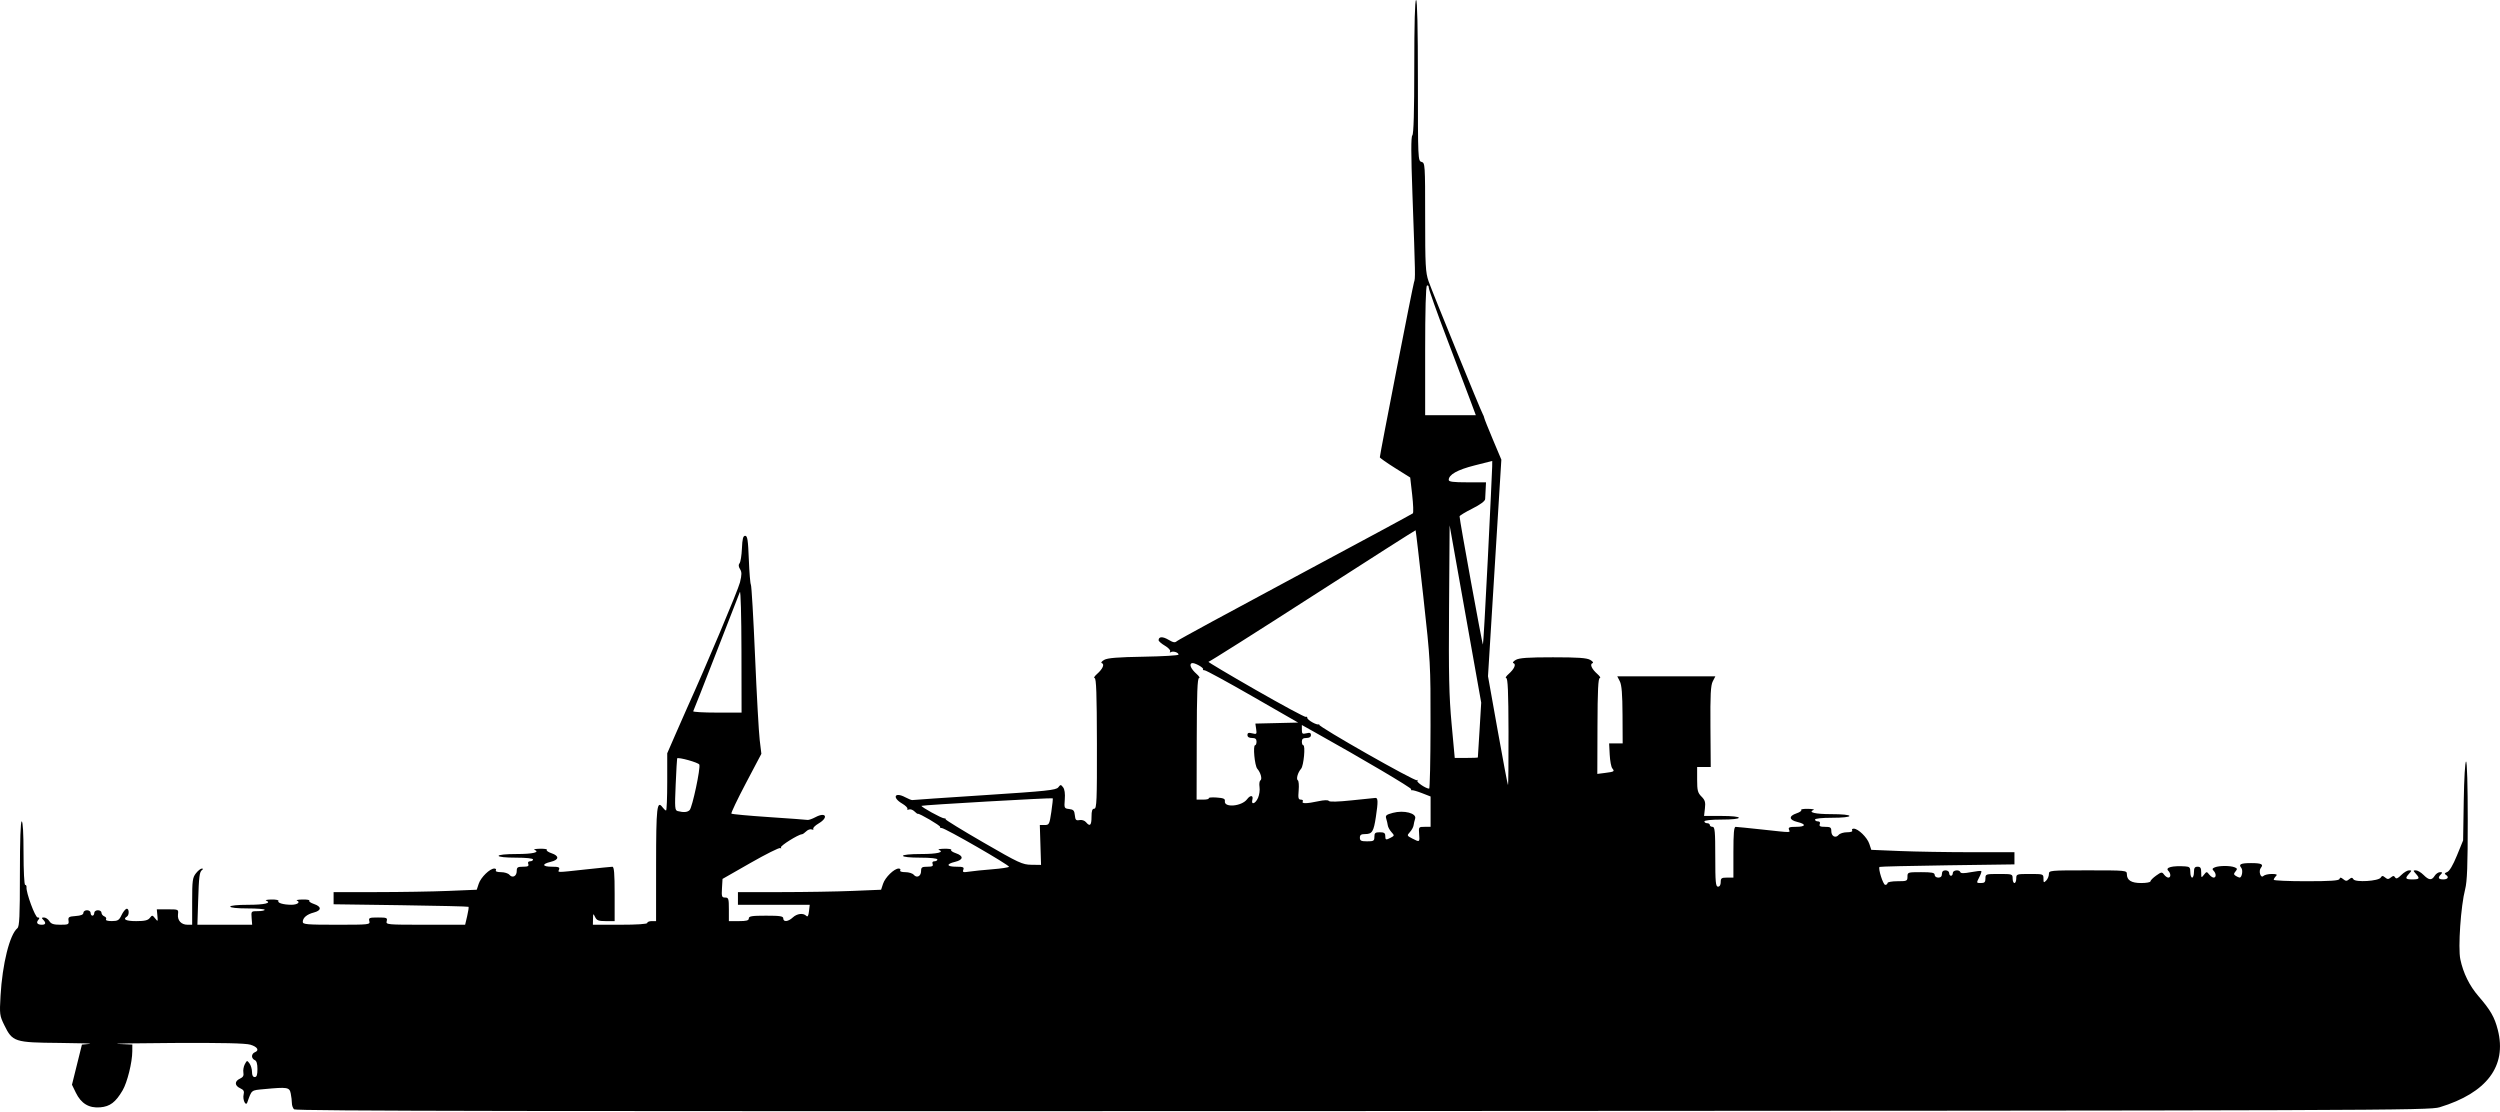
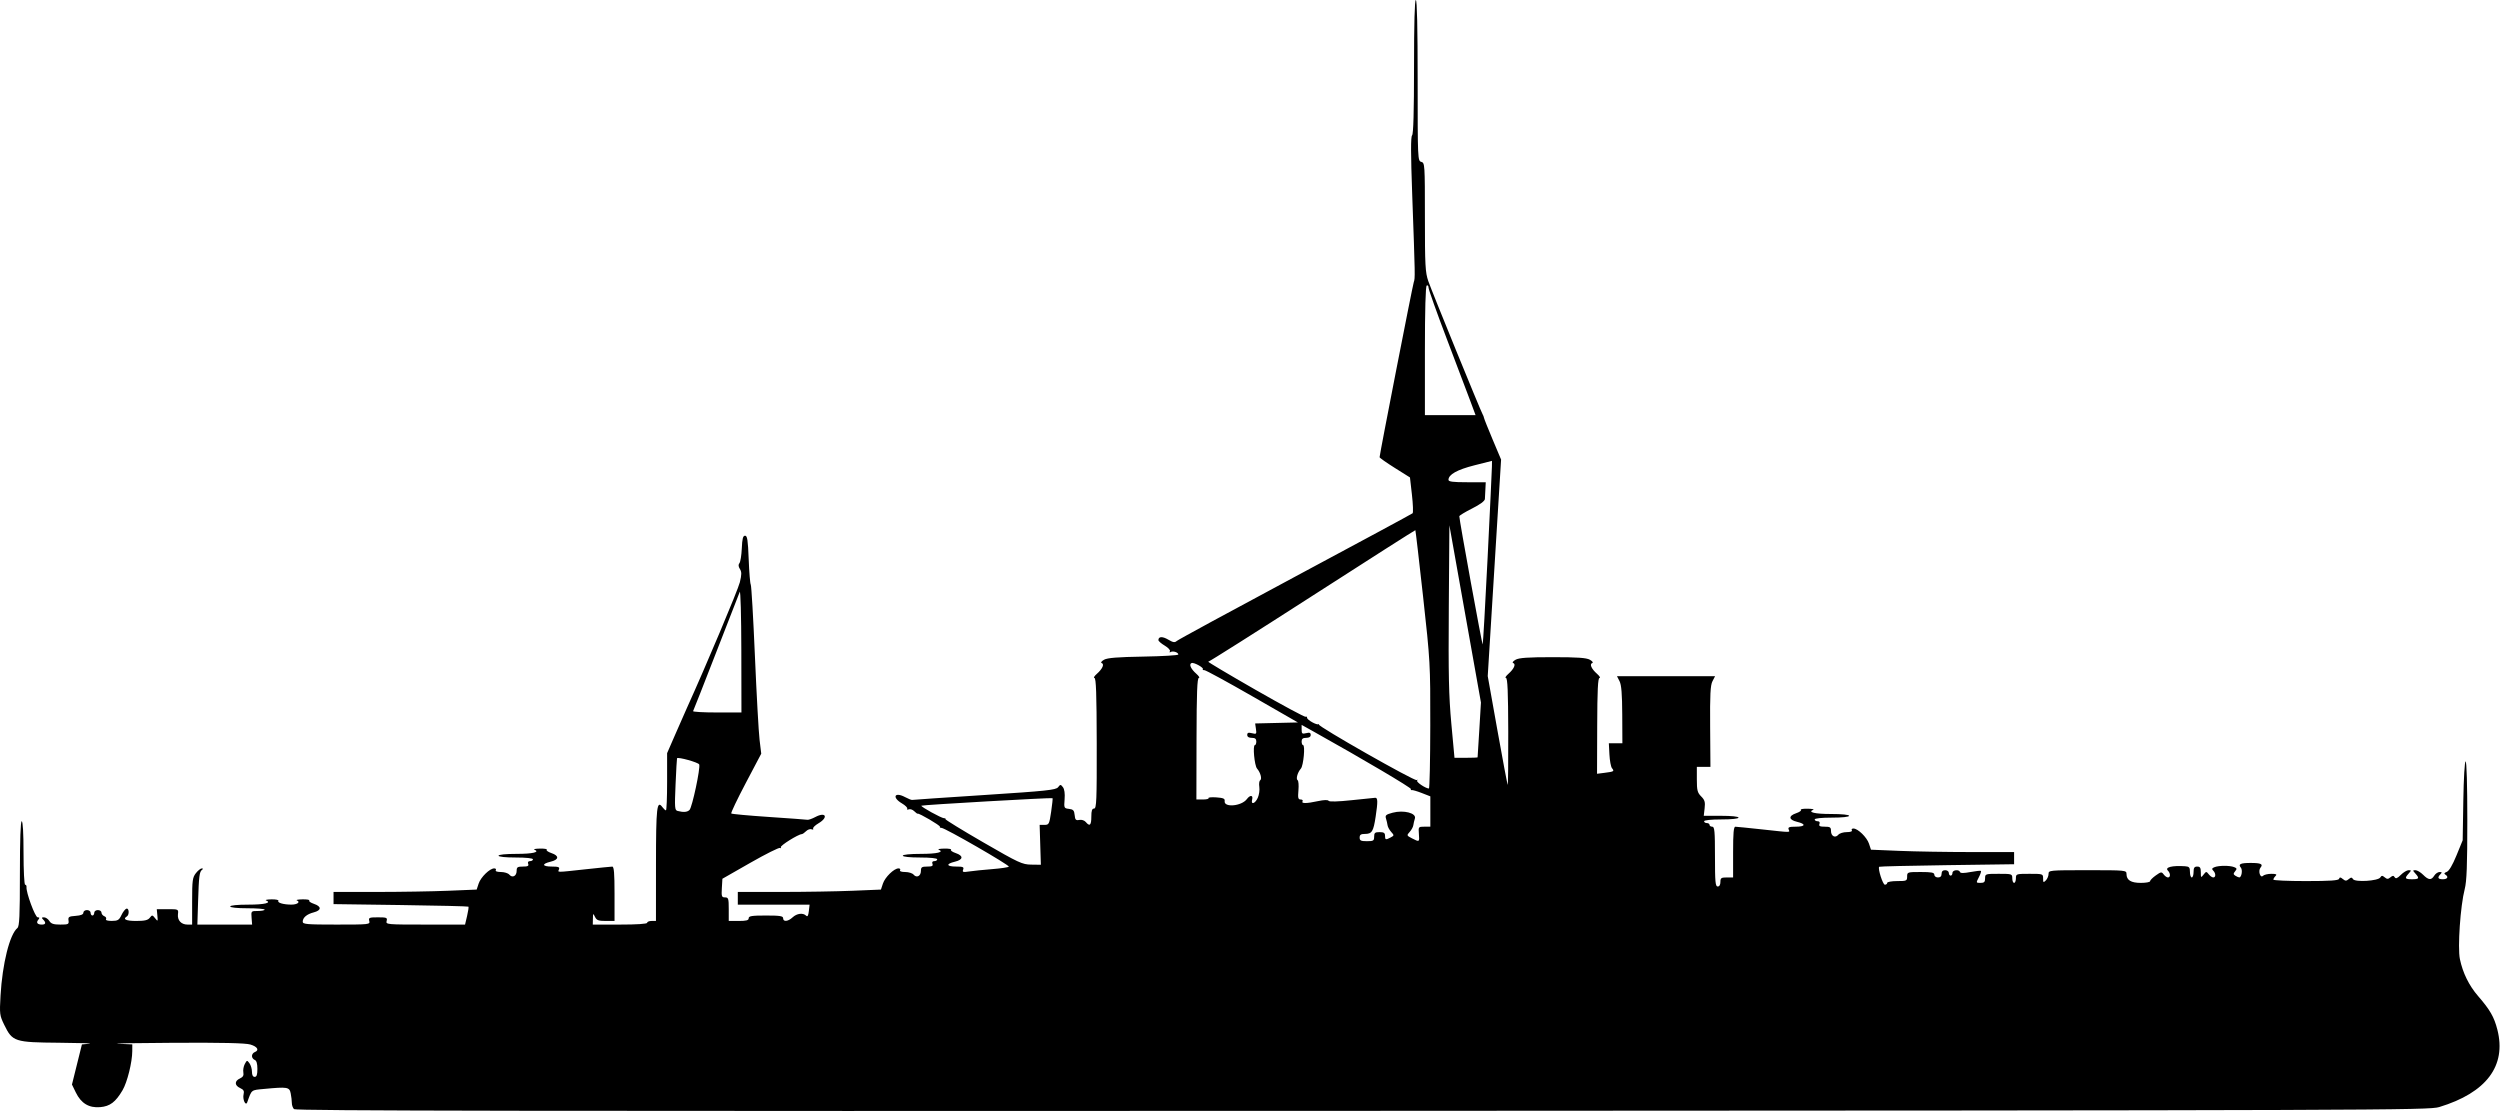
- <svg xmlns="http://www.w3.org/2000/svg" version="1.1" width="1378.76" height="612.816" id="svg2927">
+ <svg xmlns="http://www.w3.org/2000/svg" version="1.1" viewBox="0 0 1379 613" id="svg2927">
  <defs id="defs2931" />
-   <path d="m 162.185,611.805 c -0.663,-0.663 -1.205,-2.184 -1.205,-3.38 0,-1.196 -0.281,-3.581 -0.625,-5.3 -0.706,-3.53 -1.689,-3.695 -14.708,-2.466 -7.27,0.686 -6.725,0.255 -9.264,7.341 -0.861,2.404 -2.707,-1.652 -2.012,-4.421 0.44,-1.752 6.9e-4,-2.536 -1.91,-3.406 -3.127,-1.425 -3.19,-3.893 -0.137,-5.284 1.719,-0.783 2.227,-1.681 1.905,-3.366 -0.242,-1.264 0.113,-3.33 0.787,-4.591 1.182,-2.208 1.277,-2.223 2.595,-0.421 0.753,1.029 1.368,3.135 1.368,4.68 0,1.83 0.523,2.809 1.5,2.809 1.106,0 1.5,-1.155 1.5,-4.393 0,-2.982 -0.482,-4.578 -1.5,-4.969 -0.825,-0.317 -1.5,-1.279 -1.5,-2.138 0,-0.86 0.675,-1.822 1.5,-2.138 2.697,-1.035 1.578,-3.022 -2.366,-4.203 -2.693,-0.807 -15.512,-1.097 -42.25,-0.957 -21.111,0.111 -34.896,0.355 -30.634,0.542 l 7.75,0.341 -0.017,3.708 c -0.029,6.137 -2.769,17.169 -5.359,21.572 -3.854,6.551 -6.917,8.869 -12.341,9.336 -6.17,0.532 -10.524,-2.085 -13.434,-8.074 l -2.135,-4.394 2.745,-11.063 2.745,-11.063 4.149,-0.378 c 2.282,-0.208 -5.248,-0.456 -16.733,-0.553 C 8.025,574.969 6.888,574.601 2.379,565.383 -0.197,560.119 -0.291,559.389 0.296,549.185 1.309,531.579 5.332,515.442 9.589,511.909 c 1.128,-0.937 1.39,-6.594 1.39,-30.031 0,-18.585 0.356,-28.878 1,-28.878 0.629,0 1,6.5 1,17.5 0,9.625 0.4,17.5 0.889,17.5 0.489,0 0.826,0.562 0.75,1.25 -0.322,2.901 4.77,16.75 6.16,16.75 1.097,0 1.177,0.325 0.333,1.342 -1.321,1.592 -0.505,2.658 2.036,2.658 2.113,0 2.357,-1.077 0.633,-2.8 -0.933,-0.933 -0.824,-1.2 0.492,-1.2 0.93,0 2.254,0.9 2.941,2 0.969,1.551 2.332,2 6.071,2 4.427,0 4.797,-0.184 4.509,-2.25 -0.277,-1.991 0.176,-2.285 3.937,-2.558 2.894,-0.209 4.25,-0.768 4.25,-1.75 0,-0.793 0.9,-1.442 2,-1.442 1.111,0 2,0.667 2,1.5 0,0.825 0.45,1.5 1,1.5 0.55,0 1,-0.675 1,-1.5 0,-0.833 0.889,-1.5 2,-1.5 1.1,0 2,0.627 2,1.393 0,0.766 0.704,1.663 1.563,1.993 0.86,0.33 1.283,1.053 0.941,1.607 -0.377,0.61 0.88,0.999 3.187,0.985 3.288,-0.019 4.014,-0.456 5.309,-3.198 0.825,-1.747 2.062,-3.35 2.75,-3.562 1.489,-0.459 1.713,3.378 0.25,4.282 -2.487,1.537 -0.507,2.5 5.14,2.5 4.663,0 6.467,-0.421 7.5,-1.75 1.286,-1.655 1.446,-1.641 2.939,0.25 1.51,1.913 1.564,1.848 1.25,-1.5 l -0.328,-3.5 6,0 c 5.957,0 5.998,0.02 5.678,2.75 -0.392,3.353 1.797,5.75 5.25,5.75 l 2.571,0 0,-12.865 c 0,-11.501 0.22,-13.145 2.073,-15.5 1.14,-1.449 2.602,-2.628 3.25,-2.62 0.743,0.01 0.808,0.286 0.177,0.75 -1.48,1.088 -1.779,3.444 -2.215,17.485 l -0.396,12.75 15.099,0 15.099,0 -0.293,-3.75 c -0.291,-3.719 -0.262,-3.75 3.457,-3.75 2.063,0 3.75,-0.338 3.75,-0.75 -3.6e-4,-0.412 -4.276,-0.75 -9.501,-0.75 -5.667,0 -9.5,-0.404 -9.5,-1 0,-0.6 3.98,-1 9.941,-1 8.983,0 13.149,-0.991 9.815,-2.336 -0.691,-0.279 0.683,-0.542 3.053,-0.585 2.37,-0.043 4.063,0.32 3.761,0.807 -0.662,1.072 2.761,2.081 7.121,2.1 3.322,0.014 5.246,-1.443 3.065,-2.322 -0.691,-0.279 0.731,-0.542 3.16,-0.585 2.429,-0.043 4.09,0.247 3.691,0.646 -0.399,0.399 0.764,1.227 2.583,1.839 4.264,1.436 4.229,3.57 -0.076,4.686 -3.873,1.003 -6.115,2.903 -6.115,5.179 0,1.372 2.359,1.571 18.617,1.571 18.124,0 18.603,-0.053 18.094,-2 -0.475,-1.815 -0.031,-2 4.79,-2 4.82,0 5.264,0.185 4.79,2 -0.511,1.955 -0.031,2 21.366,2 l 21.889,0 1.117,-4.75 c 0.614,-2.612 0.955,-4.924 0.758,-5.136 -0.197,-0.212 -17.022,-0.614 -37.389,-0.894 l -37.031,-0.508 0,-3.356 0,-3.356 23.75,-0.003 c 13.062,-0.002 30.826,-0.297 39.474,-0.655 l 15.724,-0.652 1.093,-3.312 C 265.185,483.847 270.158,479 272.615,479 c 0.815,0 1.204,0.45 0.864,1 -0.366,0.593 0.782,1 2.819,1 1.89,0 3.975,0.648 4.632,1.441 1.673,2.016 4.049,0.815 4.049,-2.048 0,-2.064 0.477,-2.393 3.469,-2.393 2.672,0 3.336,-0.344 2.893,-1.5 -0.364,-0.95 0.014,-1.5 1.031,-1.5 0.884,0 1.607,-0.45 1.607,-1 0,-0.596 -3.833,-1 -9.5,-1 -5.667,0 -9.5,-0.404 -9.5,-1 0,-0.6 3.98,-1 9.941,-1 8.983,0 13.149,-0.991 9.815,-2.336 -0.691,-0.279 0.731,-0.542 3.16,-0.585 2.429,-0.043 4.09,0.247 3.691,0.646 -0.399,0.399 0.764,1.227 2.583,1.839 4.401,1.482 4.2,3.65 -0.441,4.747 -5.119,1.21 -4.723,2.688 0.719,2.688 3.561,0 4.352,0.305 3.893,1.5 -0.688,1.793 -1.94,1.793 14.638,0 7.425,-0.803 14.062,-1.469 14.75,-1.48 0.945,-0.015 1.25,3.636 1.25,14.98 l 0,15 -4.847,0 c -4.039,0 -5.028,-0.375 -5.932,-2.25 -1.024,-2.122 -1.089,-2.065 -1.153,1 l -0.068,3.25 15,0 c 9.333,0 15,-0.378 15,-1 0,-0.55 1.091,-1 2.424,-1 l 2.424,0 0.015,-31.139 c 0.015,-31.684 0.478,-35.788 3.564,-31.611 0.711,0.963 1.581,1.75 1.933,1.75 0.352,0 0.64,-7.1 0.64,-15.778 l 0,-15.778 4.559,-10.472 c 2.507,-5.759 5.374,-12.272 6.371,-14.472 10.586,-23.366 28.172,-65.125 29.189,-69.308 1.04,-4.279 1.045,-5.7 0.029,-7.328 -0.859,-1.376 -0.94,-2.407 -0.254,-3.233 0.554,-0.667 1.142,-4.345 1.307,-8.172 0.233,-5.385 0.64,-6.958 1.8,-6.958 1.231,0 1.59,2.333 2,13 0.275,7.15 0.791,13.45 1.146,14 0.355,0.55 1.387,18.325 2.293,39.5 0.906,21.175 2.06,41.927 2.564,46.116 l 0.917,7.616 -8.546,16.215 c -4.7,8.918 -8.295,16.466 -7.989,16.773 0.307,0.307 9.638,1.166 20.736,1.91 11.098,0.744 20.674,1.448 21.278,1.565 0.604,0.117 2.575,-0.573 4.378,-1.532 5.759,-3.062 7.352,0.148 1.722,3.469 -1.924,1.135 -3.251,2.465 -2.948,2.955 0.303,0.49 -0.09,0.645 -0.873,0.345 -0.783,-0.3 -2.14,0.171 -3.016,1.047 -0.876,0.876 -1.947,1.609 -2.379,1.627 -2.015,0.087 -12.092,6.399 -11.569,7.246 0.326,0.527 0.151,0.686 -0.387,0.353 -0.539,-0.333 -7.921,3.359 -16.405,8.205 l -15.425,8.81 -0.302,5.141 c -0.271,4.616 -0.093,5.141 1.75,5.141 1.859,0 2.052,0.611 2.052,6.5 l 0,6.5 5.5,0 c 4.222,0 5.5,-0.348 5.5,-1.5 0,-1.228 1.722,-1.5 9.5,-1.5 7.778,0 9.5,0.272 9.5,1.5 0,2.119 2.696,1.861 5.23,-0.5 2.352,-2.191 5.758,-2.611 7.451,-0.919 0.775,0.775 1.2,0.067 1.499,-2.5 l 0.418,-3.581 -19.799,0 -19.799,0 0,-3.5 0,-3.5 23.75,-0.003 c 13.062,-0.002 30.826,-0.297 39.474,-0.655 l 15.724,-0.652 1.093,-3.312 C 488.185,483.847 493.158,479 495.615,479 c 0.815,0 1.204,0.45 0.864,1 -0.366,0.593 0.782,1 2.819,1 1.89,0 3.975,0.648 4.632,1.441 1.673,2.016 4.049,0.815 4.049,-2.048 0,-2.064 0.477,-2.393 3.469,-2.393 2.672,0 3.336,-0.344 2.893,-1.5 -0.364,-0.95 0.014,-1.5 1.031,-1.5 0.884,0 1.607,-0.45 1.607,-1 0,-0.596 -3.833,-1 -9.5,-1 -5.667,0 -9.5,-0.404 -9.5,-1 0,-0.6 3.98,-1 9.941,-1 8.983,0 13.149,-0.991 9.815,-2.336 -0.691,-0.279 0.731,-0.542 3.16,-0.585 2.429,-0.043 4.09,0.247 3.691,0.646 -0.399,0.399 0.764,1.227 2.583,1.839 4.401,1.482 4.2,3.65 -0.441,4.747 -5.119,1.21 -4.723,2.688 0.719,2.688 3.747,0 4.366,0.267 3.834,1.654 -0.546,1.422 -0.085,1.57 3.281,1.051 2.154,-0.332 7.866,-0.914 12.694,-1.294 4.828,-0.38 8.967,-0.997 9.199,-1.372 0.496,-0.802 -35.212,-21.372 -37.101,-21.372 -0.708,0 -1.11,-0.287 -0.894,-0.637 0.379,-0.613 -11.684,-7.691 -12.267,-7.199 -0.157,0.132 -1.003,-0.476 -1.879,-1.352 -0.876,-0.876 -2.234,-1.347 -3.016,-1.047 -0.783,0.3 -1.175,0.145 -0.873,-0.345 0.303,-0.49 -1.024,-1.82 -2.948,-2.955 -5.631,-3.322 -4.036,-6.533 1.722,-3.467 1.804,0.961 3.571,1.669 3.927,1.575 0.356,-0.094 18.31,-1.317 39.898,-2.717 34.204,-2.219 39.425,-2.769 40.603,-4.284 1.272,-1.635 1.43,-1.637 2.678,-0.035 0.843,1.083 1.182,3.514 0.929,6.677 -0.385,4.823 -0.311,4.983 2.424,5.297 2.337,0.268 2.872,0.854 3.123,3.425 0.255,2.619 0.653,3.034 2.561,2.67 1.293,-0.247 2.819,0.244 3.57,1.149 2.189,2.638 3.067,1.802 3.067,-2.92 0,-3.363 0.385,-4.5 1.522,-4.5 1.336,0 1.514,-4.401 1.453,-36 -0.053,-27.322 -0.36,-36.008 -1.272,-36.032 -0.662,-0.017 -0.05,-1.048 1.36,-2.291 3.079,-2.714 4.269,-5.4 2.634,-5.945 -0.664,-0.221 -0.085,-1.025 1.306,-1.815 1.852,-1.051 7.469,-1.502 21.747,-1.744 10.588,-0.18 19.25,-0.694 19.25,-1.143 0,-1.18 -2.993,-2.153 -4.245,-1.379 -0.592,0.366 -0.774,0.189 -0.411,-0.399 0.359,-0.581 -0.921,-1.985 -2.845,-3.121 -1.924,-1.135 -3.499,-2.503 -3.499,-3.039 0,-2.061 2.2,-2.172 5.419,-0.273 2.702,1.594 3.618,1.736 4.717,0.73 0.75,-0.687 30.164,-16.667 65.364,-35.513 35.2,-18.846 64.322,-34.558 64.715,-34.916 0.393,-0.358 0.227,-4.951 -0.37,-10.207 l -1.085,-9.556 -8.38,-5.259 c -4.609,-2.893 -8.38,-5.549 -8.38,-5.904 0,-1.466 18.185,-94.57 18.857,-96.545 0.795,-2.335 0.792,-2.464 -0.868,-48.529 -0.804,-22.299 -0.821,-31.689 -0.06,-32.45 0.722,-0.722 1.071,-13.053 1.071,-37.871 0,-23.867 0.351,-36.8 1,-36.8 0.652,0 1,15.461 1,44.383 0,43.542 0.038,44.393 2,44.906 1.944,0.508 2,1.364 2,30.46 0,26.687 0.204,30.524 1.876,35.344 2.009,5.79 28.913,71.734 29.949,73.407 0.341,0.55 0.688,1.45 0.772,2 0.084,0.55 2.239,5.95 4.789,12 l 4.636,11 -3.683,59.713 -3.683,59.713 5.319,29.787 c 2.925,16.383 5.49,29.986 5.7,30.23 0.21,0.244 0.344,-12.919 0.299,-29.25 -0.062,-22.282 -0.381,-29.701 -1.277,-29.725 -0.657,-0.017 -0.041,-1.048 1.369,-2.291 3.079,-2.714 4.269,-5.4 2.634,-5.945 -0.664,-0.221 -0.085,-1.025 1.306,-1.815 1.9,-1.078 6.804,-1.418 20.497,-1.418 13.694,0 18.597,0.339 20.497,1.418 1.391,0.79 1.97,1.593 1.306,1.815 -1.635,0.545 -0.445,3.231 2.634,5.945 1.41,1.243 2.028,2.274 1.374,2.291 -0.886,0.024 -1.212,6.771 -1.278,26.44 l -0.089,26.409 4.278,-0.546 c 5.101,-0.651 5.386,-0.833 3.971,-2.539 -0.601,-0.724 -1.236,-4.11 -1.413,-7.524 L 887.439,410 l 3.734,0 3.734,0 -0.077,-15.75 c -0.056,-11.473 -0.461,-16.497 -1.49,-18.5 l -1.412,-2.75 27.051,0 27.051,0 -1.438,2.781 c -1.14,2.204 -1.404,7.386 -1.276,25 l 0.162,22.219 -3.75,1.8e-4 -3.75,1.8e-4 0,6.955 c 0,5.997 0.329,7.283 2.387,9.342 1.968,1.968 2.303,3.117 1.907,6.545 L 939.793,450 l 9.593,0 c 5.729,0 9.593,0.403 9.593,1 0,0.596 -3.833,1 -9.5,1 -5.667,0 -9.5,0.404 -9.5,1 0,0.55 0.675,1 1.5,1 0.825,0 1.5,0.45 1.5,1 0,0.55 0.675,1 1.5,1 1.273,0 1.5,2.5 1.5,16.5 0,14 0.227,16.5 1.5,16.5 0.933,0 1.5,-0.944 1.5,-2.5 0,-2.19 0.433,-2.5 3.5,-2.5 l 3.5,0 0,-14 c 0,-10.544 0.309,-13.995 1.25,-13.98 0.688,0.011 7.325,0.677 14.75,1.48 16.578,1.793 15.326,1.793 14.638,0 -0.459,-1.195 0.332,-1.5 3.893,-1.5 5.442,0 5.837,-1.478 0.719,-2.688 -4.641,-1.098 -4.843,-3.265 -0.441,-4.747 1.82,-0.613 2.982,-1.44 2.583,-1.839 -0.399,-0.399 1.262,-0.69 3.691,-0.646 2.429,0.043 3.851,0.307 3.16,0.585 -3.334,1.344 0.832,2.336 9.815,2.336 5.961,0 9.941,0.4 9.941,1 0,0.596 -3.833,1 -9.5,1 -5.667,0 -9.5,0.404 -9.5,1 0,0.55 0.723,1 1.607,1 1.018,0 1.396,0.55 1.031,1.5 -0.444,1.156 0.221,1.5 2.893,1.5 2.992,0 3.469,0.329 3.469,2.393 0,2.862 2.376,4.064 4.049,2.048 0.658,-0.792 2.742,-1.441 4.632,-1.441 2.036,0 3.185,-0.407 2.818,-1 -0.34,-0.55 0.049,-1 0.864,-1 2.457,0 7.43,4.847 8.595,8.377 l 1.093,3.312 15.724,0.652 c 8.648,0.359 26.411,0.654 39.474,0.655 l 23.75,0.003 0,3.356 0,3.356 -37.031,0.508 c -20.367,0.28 -37.192,0.682 -37.389,0.894 -0.856,0.922 1.998,9.886 3.147,9.886 0.7,0 1.273,-0.45 1.273,-1 0,-0.55 2.475,-1 5.5,-1 5.2,0 5.5,-0.136 5.5,-2.5 0,-2.444 0.167,-2.5 7.5,-2.5 6,0 7.5,0.3 7.5,1.5 0,0.833 0.889,1.5 2,1.5 1.333,0 2,-0.667 2,-2 0,-1.333 0.667,-2 2,-2 1.111,0 2,0.667 2,1.5 0,0.825 0.45,1.5 1,1.5 0.55,0 1,-0.675 1,-1.5 0,-1.669 3.638,-2.087 4.173,-0.48 0.231,0.693 2.072,0.692 5.745,-0.005 2.973,-0.564 5.59,-0.84 5.817,-0.613 0.227,0.227 -0.308,1.804 -1.188,3.505 -1.584,3.063 -1.575,3.093 0.926,3.093 2.027,0 2.526,-0.493 2.526,-2.5 0,-2.444 0.167,-2.5 7.5,-2.5 7.333,0 7.5,0.056 7.5,2.5 0,1.375 0.45,2.5 1,2.5 0.55,0 1,-1.125 1,-2.5 0,-2.444 0.167,-2.5 7.5,-2.5 7.389,0 7.5,0.038 7.5,2.571 0,2.286 0.167,2.405 1.5,1.071 0.825,-0.825 1.5,-2.432 1.5,-3.571 0,-2.031 0.419,-2.071 21.5,-2.071 21.081,0 21.5,0.04 21.5,2.071 0,3.413 2.438,4.929 7.929,4.929 2.789,0 5.071,-0.419 5.071,-0.932 0,-0.513 1.413,-1.938 3.14,-3.168 2.892,-2.059 3.237,-2.104 4.36,-0.568 0.671,0.917 1.733,1.668 2.36,1.668 1.482,0 1.466,-2.274 -0.027,-3.767 -1.833,-1.833 2.291,-2.891 9.417,-2.416 2.348,0.156 2.75,0.622 2.75,3.183 0,1.65 0.45,3 1,3 0.55,0 1,-1.35 1,-3 0,-2.333 0.444,-3 2,-3 1.582,0 2,0.667 2,3.191 0,3.033 0.074,3.095 1.5,1.25 1.421,-1.838 1.572,-1.848 2.86,-0.191 0.748,0.963 1.873,1.75 2.5,1.75 1.482,0 1.466,-2.274 -0.027,-3.767 -0.89,-0.89 -0.711,-1.345 0.75,-1.916 2.444,-0.954 8.361,-0.966 10.78,-0.021 1.564,0.611 1.655,0.978 0.564,2.292 -1.071,1.291 -1.048,1.723 0.137,2.473 0.79,0.5 1.743,0.915 2.118,0.924 1.288,0.029 1.983,-4.081 0.909,-5.375 -1.626,-1.959 -0.277,-2.61 5.409,-2.61 5.686,0 7.035,0.651 5.409,2.61 -1.449,1.746 -0.129,6.01 1.391,4.491 0.605,-0.605 2.675,-1.101 4.6,-1.101 2.722,0 3.233,0.267 2.3,1.2 -0.66,0.66 -1.2,1.56 -1.2,2 0,0.44 8.062,0.8 17.917,0.8 13.442,0 18.022,-0.312 18.337,-1.25 0.328,-0.975 0.787,-0.948 2.083,0.122 1.373,1.133 1.937,1.144 3.239,0.064 1.298,-1.078 1.719,-1.077 2.385,10e-4 1.11,1.796 13.833,1.012 15.03,-0.926 0.707,-1.144 1.128,-1.157 2.432,-0.076 1.298,1.078 1.854,1.078 3.152,0 1.274,-1.057 1.728,-1.063 2.365,-0.033 0.59,0.954 1.441,0.623 3.378,-1.314 1.425,-1.424 3.355,-2.59 4.29,-2.59 1.584,0 1.587,0.125 0.045,1.829 -2.39,2.641 -2.081,3.171 1.845,3.171 3.926,0 4.235,-0.531 1.845,-3.171 -1.542,-1.704 -1.539,-1.829 0.045,-1.829 0.935,0 2.825,1.125 4.2,2.5 3.022,3.022 4.526,3.144 6.177,0.5 0.687,-1.1 2.01,-2 2.941,-2 1.316,0 1.425,0.267 0.491,1.2 -1.864,1.864 -1.43,2.8 1.3,2.8 2.622,0 3.323,-1.373 1.329,-2.606 -0.79,-0.488 -0.529,-0.961 0.802,-1.454 1.27,-0.47 3.192,-3.708 5.392,-9.085 l 3.419,-8.355 0.349,-21.75 c 0.2,-12.493 0.745,-21.75 1.279,-21.75 0.554,0 0.93,13.11 0.93,32.451 0,24.965 -0.331,33.722 -1.435,37.96 -2.391,9.179 -3.98,32.272 -2.659,38.631 1.579,7.599 5.029,14.606 10.045,20.401 6.609,7.636 8.833,11.516 10.628,18.54 5.093,19.936 -6.058,34.77 -32.079,42.672 -5.771,1.753 -28.433,1.832 -594.045,2.088 -457.693,0.207 -588.312,-7.9e-4 -589.25,-0.939 z M 573.803,466 l -0.34,-11 2.637,0 c 2.507,0 2.69,-0.356 3.709,-7.216 0.589,-3.969 0.939,-7.349 0.777,-7.51 -0.389,-0.389 -71.924,3.71 -72.36,4.147 -0.508,0.508 11.061,6.898 12.503,6.906 0.688,0.004 1.035,0.223 0.772,0.486 -0.263,0.263 9.074,6.004 20.75,12.758 19.683,11.386 21.616,12.285 26.56,12.355 l 5.331,0.075 -0.34,-11 z m 184.177,-4.5 c 0,-2.111 0.467,-2.5 3,-2.5 2.333,0 3,0.444 3,2 0,2.298 0.372,2.407 3.149,0.92 1.936,-1.036 1.946,-1.158 0.246,-3.037 -0.974,-1.076 -1.875,-2.728 -2.001,-3.67 -0.126,-0.942 -0.518,-2.626 -0.87,-3.741 -0.545,-1.727 -7.4e-4,-2.199 3.668,-3.179 6.094,-1.628 13.221,0.217 12.285,3.179 -0.352,1.115 -0.744,2.798 -0.87,3.74 -0.126,0.942 -1.03,2.597 -2.008,3.678 -1.722,1.903 -1.682,2.014 1.262,3.537 4.137,2.139 4.178,2.113 3.819,-2.428 -0.311,-3.927 -0.256,-4 3.002,-4 l 3.318,0 0,-8.364 0,-8.364 -4.75,-1.851 c -2.612,-1.018 -5.121,-1.743 -5.574,-1.611 -0.453,0.132 -0.614,-0.109 -0.358,-0.535 0.391,-0.649 -26.609,-16.608 -53.464,-31.601 l -6.853,-3.826 0,2.595 c 0,2.269 0.314,2.517 2.5,1.968 1.891,-0.474 2.5,-0.235 2.5,0.981 0,1.049 -0.87,1.608 -2.5,1.608 -1.833,0 -2.5,0.533 -2.5,2 0,1.1 0.349,2 0.776,2 1.291,0 0.247,11.313 -1.196,12.963 -1.837,2.101 -2.853,5.75 -1.785,6.41 0.482,0.298 0.679,2.811 0.438,5.584 -0.366,4.209 -0.164,5.042 1.223,5.042 0.914,0 1.384,0.45 1.044,1 -0.806,1.305 2.157,1.267 8.574,-0.109 3.231,-0.693 5.408,-0.753 5.799,-0.16 0.392,0.593 5.128,0.469 12.627,-0.333 6.6,-0.705 12.488,-1.308 13.083,-1.34 1.447,-0.078 1.498,2.097 0.241,10.442 -1.231,8.179 -2.058,9.5 -5.947,9.5 -2.211,0 -2.878,0.463 -2.878,2 0,1.667 0.667,2 4,2 3.6,0 4,-0.25 4,-2.5 z M 380.349,446.75 c 1.474,-1.502 6.078,-23.141 5.335,-25.077 -0.43,-1.12 -11.594,-4.244 -12.233,-3.423 -0.107,0.137 -0.472,6.631 -0.811,14.431 -0.562,12.902 -0.461,14.222 1.111,14.634 3.281,0.86 5.375,0.681 6.598,-0.565 z m 307.437,-5.985 c 1.764,-2.383 3.55,-2.239 2.904,0.235 -0.818,3.128 1.638,2.37 3.112,-0.96 0.721,-1.628 1.095,-4.326 0.832,-5.995 -0.263,-1.669 -0.05,-3.3 0.474,-3.624 1.133,-0.7 0.181,-4.296 -1.709,-6.457 C 691.956,422.313 690.912,411 692.203,411 c 0.427,0 0.776,-0.9 0.776,-2 0,-1.467 -0.667,-2 -2.5,-2 -1.63,0 -2.5,-0.559 -2.5,-1.608 0,-1.236 0.607,-1.456 2.621,-0.951 2.454,0.616 2.593,0.465 2.178,-2.362 l -0.443,-3.02 11.789,-0.279 L 715.912,398.5 690.818,384.083 c -13.801,-7.929 -25.711,-14.417 -26.466,-14.417 -0.755,0 -1.148,-0.224 -0.875,-0.498 0.784,-0.784 -4.862,-3.922 -6.185,-3.438 -1.623,0.594 -0.461,3.226 2.624,5.946 1.41,1.243 2.023,2.274 1.363,2.291 -0.907,0.024 -1.218,8.206 -1.274,33.532 l -0.074,33.5 3.583,0 c 1.97,0 3.373,-0.338 3.118,-0.75 -0.256,-0.412 1.697,-0.597 4.339,-0.41 3.803,0.269 4.752,0.686 4.551,2 -0.572,3.755 9.33,2.888 12.263,-1.074 z M 788.944,400.25 c 0.047,-34.031 -0.035,-35.503 -3.975,-71.183 -2.212,-20.038 -4.128,-36.517 -4.256,-36.62 -0.128,-0.103 -25.658,16.176 -56.733,36.174 -31.075,19.998 -56.945,36.365 -57.489,36.37 -0.544,0.005 11.135,6.954 25.953,15.442 14.818,8.488 27.301,15.212 27.739,14.941 0.438,-0.271 0.797,-0.027 0.797,0.541 0,1.2 5.443,4.228 6.373,3.545 0.345,-0.253 0.412,-0.17 0.149,0.184 -0.726,0.979 52.687,31.336 53.911,30.641 0.587,-0.333 0.712,-0.217 0.279,0.259 -0.684,0.751 4.537,4.298 6.496,4.414 0.389,0.023 0.73,-15.596 0.756,-34.708 z m 26.096,17.5 c 0.033,-0.138 0.462,-7 0.954,-15.25 l 0.895,-15 -8.704,-48.878 -8.704,-48.878 -0.321,45.378 c -0.262,37.017 -0.003,48.833 1.406,64.128 l 1.727,18.75 6.344,0 c 3.489,0 6.371,-0.113 6.403,-0.25 z m -406.123,-59 c -0.035,-18.837 -0.43,-33.35 -0.878,-32.25 -0.448,1.1 -6.318,16.175 -13.045,33.5 -6.727,17.325 -12.433,31.837 -12.681,32.25 -0.248,0.412 5.651,0.75 13.108,0.75 l 13.559,0 -0.063,-34.25 z m 411.641,-50.947 c 1.293,-26.017 2.366,-48.718 2.386,-50.446 l 0.036,-3.143 -9.75,2.468 c -9.472,2.398 -14.25,5.078 -14.25,7.993 0,1.015 2.409,1.326 10.279,1.326 l 10.279,0 -0.188,3.75 c -0.103,2.062 -0.229,4.532 -0.279,5.487 -0.058,1.108 -2.628,3.015 -7.091,5.263 -3.85,1.939 -7.01,3.857 -7.023,4.263 -0.057,1.797 12.562,71.026 12.887,70.704 0.2,-0.198 1.421,-21.647 2.714,-47.664 z M 811.045,221.25 c -1.586,-4.263 -7.423,-19.675 -12.969,-34.25 -5.547,-14.575 -10.088,-27.314 -10.091,-28.309 -0.003,-0.995 -0.456,-1.531 -1.006,-1.191 -0.636,0.393 -1,13.51 -1,36.059 l 0,35.441 13.975,0 13.975,0 -2.884,-7.75 z" id="path3039" style="fill:#000000" />
+   <path d="m 162.185,611.805 c -0.663,-0.663 -1.205,-2.184 -1.205,-3.38 0,-1.196 -0.281,-3.581 -0.625,-5.3 -0.706,-3.53 -1.689,-3.695 -14.708,-2.466 -7.27,0.686 -6.725,0.255 -9.264,7.341 -0.861,2.404 -2.707,-1.652 -2.012,-4.421 0.44,-1.752 6.9e-4,-2.536 -1.91,-3.406 -3.127,-1.425 -3.19,-3.893 -0.137,-5.284 1.719,-0.783 2.227,-1.681 1.905,-3.366 -0.242,-1.264 0.113,-3.33 0.787,-4.591 1.182,-2.208 1.277,-2.223 2.595,-0.421 0.753,1.029 1.368,3.135 1.368,4.68 0,1.83 0.523,2.809 1.5,2.809 1.106,0 1.5,-1.155 1.5,-4.393 0,-2.982 -0.482,-4.578 -1.5,-4.969 -0.825,-0.317 -1.5,-1.279 -1.5,-2.138 0,-0.86 0.675,-1.822 1.5,-2.138 2.697,-1.035 1.578,-3.022 -2.366,-4.203 -2.693,-0.807 -15.512,-1.097 -42.25,-0.957 -21.111,0.111 -34.896,0.355 -30.634,0.542 l 7.75,0.341 -0.017,3.708 c -0.029,6.137 -2.769,17.169 -5.359,21.572 -3.854,6.551 -6.917,8.869 -12.341,9.336 -6.17,0.532 -10.524,-2.085 -13.434,-8.074 l -2.135,-4.394 2.745,-11.063 2.745,-11.063 4.149,-0.378 c 2.282,-0.208 -5.248,-0.456 -16.733,-0.553 C 8.025,574.969 6.888,574.601 2.379,565.383 -0.197,560.119 -0.291,559.389 0.296,549.185 1.309,531.579 5.332,515.442 9.589,511.909 c 1.128,-0.937 1.39,-6.594 1.39,-30.031 0,-18.585 0.356,-28.878 1,-28.878 0.629,0 1,6.5 1,17.5 0,9.625 0.4,17.5 0.889,17.5 0.489,0 0.826,0.562 0.75,1.25 -0.322,2.901 4.77,16.75 6.16,16.75 1.097,0 1.177,0.325 0.333,1.342 -1.321,1.592 -0.505,2.658 2.036,2.658 2.113,0 2.357,-1.077 0.633,-2.8 -0.933,-0.933 -0.824,-1.2 0.492,-1.2 0.93,0 2.254,0.9 2.941,2 0.969,1.551 2.332,2 6.071,2 4.427,0 4.797,-0.184 4.509,-2.25 -0.277,-1.991 0.176,-2.285 3.937,-2.558 2.894,-0.209 4.25,-0.768 4.25,-1.75 0,-0.793 0.9,-1.442 2,-1.442 1.111,0 2,0.667 2,1.5 0,0.825 0.45,1.5 1,1.5 0.55,0 1,-0.675 1,-1.5 0,-0.833 0.889,-1.5 2,-1.5 1.1,0 2,0.627 2,1.393 0,0.766 0.704,1.663 1.563,1.993 0.86,0.33 1.283,1.053 0.941,1.607 -0.377,0.61 0.88,0.999 3.187,0.985 3.288,-0.019 4.014,-0.456 5.309,-3.198 0.825,-1.747 2.062,-3.35 2.75,-3.562 1.489,-0.459 1.713,3.378 0.25,4.282 -2.487,1.537 -0.507,2.5 5.14,2.5 4.663,0 6.467,-0.421 7.5,-1.75 1.286,-1.655 1.446,-1.641 2.939,0.25 1.51,1.913 1.564,1.848 1.25,-1.5 l -0.328,-3.5 6,0 c 5.957,0 5.998,0.02 5.678,2.75 -0.392,3.353 1.797,5.75 5.25,5.75 l 2.571,0 0,-12.865 c 0,-11.501 0.22,-13.145 2.073,-15.5 1.14,-1.449 2.602,-2.628 3.25,-2.62 0.743,0.01 0.808,0.286 0.177,0.75 -1.48,1.088 -1.779,3.444 -2.215,17.485 l -0.396,12.75 15.099,0 15.099,0 -0.293,-3.75 c -0.291,-3.719 -0.262,-3.75 3.457,-3.75 2.063,0 3.75,-0.338 3.75,-0.75 -3.6e-4,-0.412 -4.276,-0.75 -9.501,-0.75 -5.667,0 -9.5,-0.404 -9.5,-1 0,-0.6 3.98,-1 9.941,-1 8.983,0 13.149,-0.991 9.815,-2.336 -0.691,-0.279 0.683,-0.542 3.053,-0.585 2.37,-0.043 4.063,0.32 3.761,0.807 -0.662,1.072 2.761,2.081 7.121,2.1 3.322,0.014 5.246,-1.443 3.065,-2.322 -0.691,-0.279 0.731,-0.542 3.16,-0.585 2.429,-0.043 4.09,0.247 3.691,0.646 -0.399,0.399 0.764,1.227 2.583,1.839 4.264,1.436 4.229,3.57 -0.076,4.686 -3.873,1.003 -6.115,2.903 -6.115,5.179 0,1.372 2.359,1.571 18.617,1.571 18.124,0 18.603,-0.053 18.094,-2 -0.475,-1.815 -0.031,-2 4.79,-2 4.82,0 5.264,0.185 4.79,2 -0.511,1.955 -0.031,2 21.366,2 l 21.889,0 1.117,-4.75 c 0.614,-2.612 0.955,-4.924 0.758,-5.136 -0.197,-0.212 -17.022,-0.614 -37.389,-0.894 l -37.031,-0.508 0,-3.356 0,-3.356 23.75,-0.003 c 13.062,-0.002 30.826,-0.297 39.474,-0.655 l 15.724,-0.652 1.093,-3.312 C 265.185,483.847 270.158,479 272.615,479 c 0.815,0 1.204,0.45 0.864,1 -0.366,0.593 0.782,1 2.819,1 1.89,0 3.975,0.648 4.632,1.441 1.673,2.016 4.049,0.815 4.049,-2.048 0,-2.064 0.477,-2.393 3.469,-2.393 2.672,0 3.336,-0.344 2.893,-1.5 -0.364,-0.95 0.014,-1.5 1.031,-1.5 0.884,0 1.607,-0.45 1.607,-1 0,-0.596 -3.833,-1 -9.5,-1 -5.667,0 -9.5,-0.404 -9.5,-1 0,-0.6 3.98,-1 9.941,-1 8.983,0 13.149,-0.991 9.815,-2.336 -0.691,-0.279 0.731,-0.542 3.16,-0.585 2.429,-0.043 4.09,0.247 3.691,0.646 -0.399,0.399 0.764,1.227 2.583,1.839 4.401,1.482 4.2,3.65 -0.441,4.747 -5.119,1.21 -4.723,2.688 0.719,2.688 3.561,0 4.352,0.305 3.893,1.5 -0.688,1.793 -1.94,1.793 14.638,0 7.425,-0.803 14.062,-1.469 14.75,-1.48 0.945,-0.015 1.25,3.636 1.25,14.98 l 0,15 -4.847,0 c -4.039,0 -5.028,-0.375 -5.932,-2.25 -1.024,-2.122 -1.089,-2.065 -1.153,1 l -0.068,3.25 15,0 c 9.333,0 15,-0.378 15,-1 0,-0.55 1.091,-1 2.424,-1 l 2.424,0 0.015,-31.139 c 0.015,-31.684 0.478,-35.788 3.564,-31.611 0.711,0.963 1.581,1.75 1.933,1.75 0.352,0 0.64,-7.1 0.64,-15.778 l 0,-15.778 4.559,-10.472 c 2.507,-5.759 5.374,-12.272 6.371,-14.472 10.586,-23.366 28.172,-65.125 29.189,-69.308 1.04,-4.279 1.045,-5.7 0.029,-7.328 -0.859,-1.376 -0.94,-2.407 -0.254,-3.233 0.554,-0.667 1.142,-4.345 1.307,-8.172 0.233,-5.385 0.64,-6.958 1.8,-6.958 1.231,0 1.59,2.333 2,13 0.275,7.15 0.791,13.45 1.146,14 0.355,0.55 1.387,18.325 2.293,39.5 0.906,21.175 2.06,41.927 2.564,46.116 l 0.917,7.616 -8.546,16.215 c -4.7,8.918 -8.295,16.466 -7.989,16.773 0.307,0.307 9.638,1.166 20.736,1.91 11.098,0.744 20.674,1.448 21.278,1.565 0.604,0.117 2.575,-0.573 4.378,-1.532 5.759,-3.062 7.352,0.148 1.722,3.469 -1.924,1.135 -3.251,2.465 -2.948,2.955 0.303,0.49 -0.09,0.645 -0.873,0.345 -0.783,-0.3 -2.14,0.171 -3.016,1.047 -0.876,0.876 -1.947,1.609 -2.379,1.627 -2.015,0.087 -12.092,6.399 -11.569,7.246 0.326,0.527 0.151,0.686 -0.387,0.353 -0.539,-0.333 -7.921,3.359 -16.405,8.205 l -15.425,8.81 -0.302,5.141 c -0.271,4.616 -0.093,5.141 1.75,5.141 1.859,0 2.052,0.611 2.052,6.5 l 0,6.5 5.5,0 c 4.222,0 5.5,-0.348 5.5,-1.5 0,-1.228 1.722,-1.5 9.5,-1.5 7.778,0 9.5,0.272 9.5,1.5 0,2.119 2.696,1.861 5.23,-0.5 2.352,-2.191 5.758,-2.611 7.451,-0.919 0.775,0.775 1.2,0.067 1.499,-2.5 l 0.418,-3.581 -19.799,0 -19.799,0 0,-3.5 0,-3.5 23.75,-0.003 c 13.062,-0.002 30.826,-0.297 39.474,-0.655 l 15.724,-0.652 1.093,-3.312 C 488.185,483.847 493.158,479 495.615,479 c 0.815,0 1.204,0.45 0.864,1 -0.366,0.593 0.782,1 2.819,1 1.89,0 3.975,0.648 4.632,1.441 1.673,2.016 4.049,0.815 4.049,-2.048 0,-2.064 0.477,-2.393 3.469,-2.393 2.672,0 3.336,-0.344 2.893,-1.5 -0.364,-0.95 0.014,-1.5 1.031,-1.5 0.884,0 1.607,-0.45 1.607,-1 0,-0.596 -3.833,-1 -9.5,-1 -5.667,0 -9.5,-0.404 -9.5,-1 0,-0.6 3.98,-1 9.941,-1 8.983,0 13.149,-0.991 9.815,-2.336 -0.691,-0.279 0.731,-0.542 3.16,-0.585 2.429,-0.043 4.09,0.247 3.691,0.646 -0.399,0.399 0.764,1.227 2.583,1.839 4.401,1.482 4.2,3.65 -0.441,4.747 -5.119,1.21 -4.723,2.688 0.719,2.688 3.747,0 4.366,0.267 3.834,1.654 -0.546,1.422 -0.085,1.57 3.281,1.051 2.154,-0.332 7.866,-0.914 12.694,-1.294 4.828,-0.38 8.967,-0.997 9.199,-1.372 0.496,-0.802 -35.212,-21.372 -37.101,-21.372 -0.708,0 -1.11,-0.287 -0.894,-0.637 0.379,-0.613 -11.684,-7.691 -12.267,-7.199 -0.157,0.132 -1.003,-0.476 -1.879,-1.352 -0.876,-0.876 -2.234,-1.347 -3.016,-1.047 -0.783,0.3 -1.175,0.145 -0.873,-0.345 0.303,-0.49 -1.024,-1.82 -2.948,-2.955 -5.631,-3.322 -4.036,-6.533 1.722,-3.467 1.804,0.961 3.571,1.669 3.927,1.575 0.356,-0.094 18.31,-1.317 39.898,-2.717 34.204,-2.219 39.425,-2.769 40.603,-4.284 1.272,-1.635 1.43,-1.637 2.678,-0.035 0.843,1.083 1.182,3.514 0.929,6.677 -0.385,4.823 -0.311,4.983 2.424,5.297 2.337,0.268 2.872,0.854 3.123,3.425 0.255,2.619 0.653,3.034 2.561,2.67 1.293,-0.247 2.819,0.244 3.57,1.149 2.189,2.638 3.067,1.802 3.067,-2.92 0,-3.363 0.385,-4.5 1.522,-4.5 1.336,0 1.514,-4.401 1.453,-36 -0.053,-27.322 -0.36,-36.008 -1.272,-36.032 -0.662,-0.017 -0.05,-1.048 1.36,-2.291 3.079,-2.714 4.269,-5.4 2.634,-5.945 -0.664,-0.221 -0.085,-1.025 1.306,-1.815 1.852,-1.051 7.469,-1.502 21.747,-1.744 10.588,-0.18 19.25,-0.694 19.25,-1.143 0,-1.18 -2.993,-2.153 -4.245,-1.379 -0.592,0.366 -0.774,0.189 -0.411,-0.399 0.359,-0.581 -0.921,-1.985 -2.845,-3.121 -1.924,-1.135 -3.499,-2.503 -3.499,-3.039 0,-2.061 2.2,-2.172 5.419,-0.273 2.702,1.594 3.618,1.736 4.717,0.73 0.75,-0.687 30.164,-16.667 65.364,-35.513 35.2,-18.846 64.322,-34.558 64.715,-34.916 0.393,-0.358 0.227,-4.951 -0.37,-10.207 l -1.085,-9.556 -8.38,-5.259 c -4.609,-2.893 -8.38,-5.549 -8.38,-5.904 0,-1.466 18.185,-94.57 18.857,-96.545 0.795,-2.335 0.792,-2.464 -0.868,-48.529 -0.804,-22.299 -0.821,-31.689 -0.06,-32.45 0.722,-0.722 1.071,-13.053 1.071,-37.871 0,-23.867 0.351,-36.8 1,-36.8 0.652,0 1,15.461 1,44.383 0,43.542 0.038,44.393 2,44.906 1.944,0.508 2,1.364 2,30.46 0,26.687 0.204,30.524 1.876,35.344 2.009,5.79 28.913,71.734 29.949,73.407 0.341,0.55 0.688,1.45 0.772,2 0.084,0.55 2.239,5.95 4.789,12 l 4.636,11 -3.683,59.713 -3.683,59.713 5.319,29.787 c 2.925,16.383 5.49,29.986 5.7,30.23 0.21,0.244 0.344,-12.919 0.299,-29.25 -0.062,-22.282 -0.381,-29.701 -1.277,-29.725 -0.657,-0.017 -0.041,-1.048 1.369,-2.291 3.079,-2.714 4.269,-5.4 2.634,-5.945 -0.664,-0.221 -0.085,-1.025 1.306,-1.815 1.9,-1.078 6.804,-1.418 20.497,-1.418 13.694,0 18.597,0.339 20.497,1.418 1.391,0.79 1.97,1.593 1.306,1.815 -1.635,0.545 -0.445,3.231 2.634,5.945 1.41,1.243 2.028,2.274 1.374,2.291 -0.886,0.024 -1.212,6.771 -1.278,26.44 l -0.089,26.409 4.278,-0.546 c 5.101,-0.651 5.386,-0.833 3.971,-2.539 -0.601,-0.724 -1.236,-4.11 -1.413,-7.524 L 887.439,410 l 3.734,0 3.734,0 -0.077,-15.75 c -0.056,-11.473 -0.461,-16.497 -1.49,-18.5 l -1.412,-2.75 27.051,0 27.051,0 -1.438,2.781 c -1.14,2.204 -1.404,7.386 -1.276,25 l 0.162,22.219 -3.75,1.8e-4 -3.75,1.8e-4 0,6.955 c 0,5.997 0.329,7.283 2.387,9.342 1.968,1.968 2.303,3.117 1.907,6.545 L 939.793,450 l 9.593,0 c 5.729,0 9.593,0.403 9.593,1 0,0.596 -3.833,1 -9.5,1 -5.667,0 -9.5,0.404 -9.5,1 0,0.55 0.675,1 1.5,1 0.825,0 1.5,0.45 1.5,1 0,0.55 0.675,1 1.5,1 1.273,0 1.5,2.5 1.5,16.5 0,14 0.227,16.5 1.5,16.5 0.933,0 1.5,-0.944 1.5,-2.5 0,-2.19 0.433,-2.5 3.5,-2.5 l 3.5,0 0,-14 c 0,-10.544 0.309,-13.995 1.25,-13.98 0.688,0.011 7.325,0.677 14.75,1.48 16.578,1.793 15.326,1.793 14.638,0 -0.459,-1.195 0.332,-1.5 3.893,-1.5 5.442,0 5.837,-1.478 0.719,-2.688 -4.641,-1.098 -4.843,-3.265 -0.441,-4.747 1.82,-0.613 2.982,-1.44 2.583,-1.839 -0.399,-0.399 1.262,-0.69 3.691,-0.646 2.429,0.043 3.851,0.307 3.16,0.585 -3.334,1.344 0.832,2.336 9.815,2.336 5.961,0 9.941,0.4 9.941,1 0,0.596 -3.833,1 -9.5,1 -5.667,0 -9.5,0.404 -9.5,1 0,0.55 0.723,1 1.607,1 1.018,0 1.396,0.55 1.031,1.5 -0.444,1.156 0.221,1.5 2.893,1.5 2.992,0 3.469,0.329 3.469,2.393 0,2.862 2.376,4.064 4.049,2.048 0.658,-0.792 2.742,-1.441 4.632,-1.441 2.036,0 3.185,-0.407 2.818,-1 -0.34,-0.55 0.049,-1 0.864,-1 2.457,0 7.43,4.847 8.595,8.377 l 1.093,3.312 15.724,0.652 c 8.648,0.359 26.411,0.654 39.474,0.655 l 23.75,0.003 0,3.356 0,3.356 -37.031,0.508 c -20.367,0.28 -37.192,0.682 -37.389,0.894 -0.856,0.922 1.998,9.886 3.147,9.886 0.7,0 1.273,-0.45 1.273,-1 0,-0.55 2.475,-1 5.5,-1 5.2,0 5.5,-0.136 5.5,-2.5 0,-2.444 0.167,-2.5 7.5,-2.5 6,0 7.5,0.3 7.5,1.5 0,0.833 0.889,1.5 2,1.5 1.333,0 2,-0.667 2,-2 0,-1.333 0.667,-2 2,-2 1.111,0 2,0.667 2,1.5 0,0.825 0.45,1.5 1,1.5 0.55,0 1,-0.675 1,-1.5 0,-1.669 3.638,-2.087 4.173,-0.48 0.231,0.693 2.072,0.692 5.745,-0.005 2.973,-0.564 5.59,-0.84 5.817,-0.613 0.227,0.227 -0.308,1.804 -1.188,3.505 -1.584,3.063 -1.575,3.093 0.926,3.093 2.027,0 2.526,-0.493 2.526,-2.5 0,-2.444 0.167,-2.5 7.5,-2.5 7.333,0 7.5,0.056 7.5,2.5 0,1.375 0.45,2.5 1,2.5 0.55,0 1,-1.125 1,-2.5 0,-2.444 0.167,-2.5 7.5,-2.5 7.389,0 7.5,0.038 7.5,2.571 0,2.286 0.167,2.405 1.5,1.071 0.825,-0.825 1.5,-2.432 1.5,-3.571 0,-2.031 0.419,-2.071 21.5,-2.071 21.081,0 21.5,0.04 21.5,2.071 0,3.413 2.438,4.929 7.929,4.929 2.789,0 5.071,-0.419 5.071,-0.932 0,-0.513 1.413,-1.938 3.14,-3.168 2.892,-2.059 3.237,-2.104 4.36,-0.568 0.671,0.917 1.733,1.668 2.36,1.668 1.482,0 1.466,-2.274 -0.027,-3.767 -1.833,-1.833 2.291,-2.891 9.417,-2.416 2.348,0.156 2.75,0.622 2.75,3.183 0,1.65 0.45,3 1,3 0.55,0 1,-1.35 1,-3 0,-2.333 0.444,-3 2,-3 1.582,0 2,0.667 2,3.191 0,3.033 0.074,3.095 1.5,1.25 1.421,-1.838 1.572,-1.848 2.86,-0.191 0.748,0.963 1.873,1.75 2.5,1.75 1.482,0 1.466,-2.274 -0.027,-3.767 -0.89,-0.89 -0.711,-1.345 0.75,-1.916 2.444,-0.954 8.361,-0.966 10.78,-0.021 1.564,0.611 1.655,0.978 0.564,2.292 -1.071,1.291 -1.048,1.723 0.137,2.473 0.79,0.5 1.743,0.915 2.118,0.924 1.288,0.029 1.983,-4.081 0.909,-5.375 -1.626,-1.959 -0.277,-2.61 5.409,-2.61 5.686,0 7.035,0.651 5.409,2.61 -1.449,1.746 -0.129,6.01 1.391,4.491 0.605,-0.605 2.675,-1.101 4.6,-1.101 2.722,0 3.233,0.267 2.3,1.2 -0.66,0.66 -1.2,1.56 -1.2,2 0,0.44 8.062,0.8 17.917,0.8 13.442,0 18.022,-0.312 18.337,-1.25 0.328,-0.975 0.787,-0.948 2.083,0.122 1.373,1.133 1.937,1.144 3.239,0.064 1.298,-1.078 1.719,-1.077 2.385,10e-4 1.11,1.796 13.833,1.012 15.03,-0.926 0.707,-1.144 1.128,-1.157 2.432,-0.076 1.298,1.078 1.854,1.078 3.152,0 1.274,-1.057 1.728,-1.063 2.365,-0.033 0.59,0.954 1.441,0.623 3.378,-1.314 1.425,-1.424 3.355,-2.59 4.29,-2.59 1.584,0 1.587,0.125 0.045,1.829 -2.39,2.641 -2.081,3.171 1.845,3.171 3.926,0 4.235,-0.531 1.845,-3.171 -1.542,-1.704 -1.539,-1.829 0.045,-1.829 0.935,0 2.825,1.125 4.2,2.5 3.022,3.022 4.526,3.144 6.177,0.5 0.687,-1.1 2.01,-2 2.941,-2 1.316,0 1.425,0.267 0.491,1.2 -1.864,1.864 -1.43,2.8 1.3,2.8 2.622,0 3.323,-1.373 1.329,-2.606 -0.79,-0.488 -0.529,-0.961 0.802,-1.454 1.27,-0.47 3.192,-3.708 5.392,-9.085 l 3.419,-8.355 0.349,-21.75 c 0.2,-12.493 0.745,-21.75 1.279,-21.75 0.554,0 0.93,13.11 0.93,32.451 0,24.965 -0.331,33.722 -1.435,37.96 -2.391,9.179 -3.98,32.272 -2.659,38.631 1.579,7.599 5.029,14.606 10.045,20.401 6.609,7.636 8.833,11.516 10.628,18.54 5.093,19.936 -6.058,34.77 -32.079,42.672 -5.771,1.753 -28.433,1.832 -594.045,2.088 -457.693,0.207 -588.312,-7.9e-4 -589.25,-0.939 z M 573.803,466 l -0.34,-11 2.637,0 c 2.507,0 2.69,-0.356 3.709,-7.216 0.589,-3.969 0.939,-7.349 0.777,-7.51 -0.389,-0.389 -71.924,3.71 -72.36,4.147 -0.508,0.508 11.061,6.898 12.503,6.906 0.688,0.004 1.035,0.223 0.772,0.486 -0.263,0.263 9.074,6.004 20.75,12.758 19.683,11.386 21.616,12.285 26.56,12.355 l 5.331,0.075 -0.34,-11 z m 184.177,-4.5 c 0,-2.111 0.467,-2.5 3,-2.5 2.333,0 3,0.444 3,2 0,2.298 0.372,2.407 3.149,0.92 1.936,-1.036 1.946,-1.158 0.246,-3.037 -0.974,-1.076 -1.875,-2.728 -2.001,-3.67 -0.126,-0.942 -0.518,-2.626 -0.87,-3.741 -0.545,-1.727 -7.4e-4,-2.199 3.668,-3.179 6.094,-1.628 13.221,0.217 12.285,3.179 -0.352,1.115 -0.744,2.798 -0.87,3.74 -0.126,0.942 -1.03,2.597 -2.008,3.678 -1.722,1.903 -1.682,2.014 1.262,3.537 4.137,2.139 4.178,2.113 3.819,-2.428 -0.311,-3.927 -0.256,-4 3.002,-4 l 3.318,0 0,-8.364 0,-8.364 -4.75,-1.851 c -2.612,-1.018 -5.121,-1.743 -5.574,-1.611 -0.453,0.132 -0.614,-0.109 -0.358,-0.535 0.391,-0.649 -26.609,-16.608 -53.464,-31.601 l -6.853,-3.826 0,2.595 c 0,2.269 0.314,2.517 2.5,1.968 1.891,-0.474 2.5,-0.235 2.5,0.981 0,1.049 -0.87,1.608 -2.5,1.608 -1.833,0 -2.5,0.533 -2.5,2 0,1.1 0.349,2 0.776,2 1.291,0 0.247,11.313 -1.196,12.963 -1.837,2.101 -2.853,5.75 -1.785,6.41 0.482,0.298 0.679,2.811 0.438,5.584 -0.366,4.209 -0.164,5.042 1.223,5.042 0.914,0 1.384,0.45 1.044,1 -0.806,1.305 2.157,1.267 8.574,-0.109 3.231,-0.693 5.408,-0.753 5.799,-0.16 0.392,0.593 5.128,0.469 12.627,-0.333 6.6,-0.705 12.488,-1.308 13.083,-1.34 1.447,-0.078 1.498,2.097 0.241,10.442 -1.231,8.179 -2.058,9.5 -5.947,9.5 -2.211,0 -2.878,0.463 -2.878,2 0,1.667 0.667,2 4,2 3.6,0 4,-0.25 4,-2.5 z M 380.349,446.75 c 1.474,-1.502 6.078,-23.141 5.335,-25.077 -0.43,-1.12 -11.594,-4.244 -12.233,-3.423 -0.107,0.137 -0.472,6.631 -0.811,14.431 -0.562,12.902 -0.461,14.222 1.111,14.634 3.281,0.86 5.375,0.681 6.598,-0.565 z m 307.437,-5.985 c 1.764,-2.383 3.55,-2.239 2.904,0.235 -0.818,3.128 1.638,2.37 3.112,-0.96 0.721,-1.628 1.095,-4.326 0.832,-5.995 -0.263,-1.669 -0.05,-3.3 0.474,-3.624 1.133,-0.7 0.181,-4.296 -1.709,-6.457 C 691.956,422.313 690.912,411 692.203,411 c 0.427,0 0.776,-0.9 0.776,-2 0,-1.467 -0.667,-2 -2.5,-2 -1.63,0 -2.5,-0.559 -2.5,-1.608 0,-1.236 0.607,-1.456 2.621,-0.951 2.454,0.616 2.593,0.465 2.178,-2.362 l -0.443,-3.02 11.789,-0.279 L 715.912,398.5 690.818,384.083 c -13.801,-7.929 -25.711,-14.417 -26.466,-14.417 -0.755,0 -1.148,-0.224 -0.875,-0.498 0.784,-0.784 -4.862,-3.922 -6.185,-3.438 -1.623,0.594 -0.461,3.226 2.624,5.946 1.41,1.243 2.023,2.274 1.363,2.291 -0.907,0.024 -1.218,8.206 -1.274,33.532 l -0.074,33.5 3.583,0 c 1.97,0 3.373,-0.338 3.118,-0.75 -0.256,-0.412 1.697,-0.597 4.339,-0.41 3.803,0.269 4.752,0.686 4.551,2 -0.572,3.755 9.33,2.888 12.263,-1.074 z M 788.944,400.25 c 0.047,-34.031 -0.035,-35.503 -3.975,-71.183 -2.212,-20.038 -4.128,-36.517 -4.256,-36.62 -0.128,-0.103 -25.658,16.176 -56.733,36.174 -31.075,19.998 -56.945,36.365 -57.489,36.37 -0.544,0.005 11.135,6.954 25.953,15.442 14.818,8.488 27.301,15.212 27.739,14.941 0.438,-0.271 0.797,-0.027 0.797,0.541 0,1.2 5.443,4.228 6.373,3.545 0.345,-0.253 0.412,-0.17 0.149,0.184 -0.726,0.979 52.687,31.336 53.911,30.641 0.587,-0.333 0.712,-0.217 0.279,0.259 -0.684,0.751 4.537,4.298 6.496,4.414 0.389,0.023 0.73,-15.596 0.756,-34.708 z m 26.096,17.5 c 0.033,-0.138 0.462,-7 0.954,-15.25 l 0.895,-15 -8.704,-48.878 -8.704,-48.878 -0.321,45.378 c -0.262,37.017 -0.003,48.833 1.406,64.128 l 1.727,18.75 6.344,0 c 3.489,0 6.371,-0.113 6.403,-0.25 z m -406.123,-59 c -0.035,-18.837 -0.43,-33.35 -0.878,-32.25 -0.448,1.1 -6.318,16.175 -13.045,33.5 -6.727,17.325 -12.433,31.837 -12.681,32.25 -0.248,0.412 5.651,0.75 13.108,0.75 l 13.559,0 -0.063,-34.25 z m 411.641,-50.947 c 1.293,-26.017 2.366,-48.718 2.386,-50.446 l 0.036,-3.143 -9.75,2.468 c -9.472,2.398 -14.25,5.078 -14.25,7.993 0,1.015 2.409,1.326 10.279,1.326 l 10.279,0 -0.188,3.75 c -0.103,2.062 -0.229,4.532 -0.279,5.487 -0.058,1.108 -2.628,3.015 -7.091,5.263 -3.85,1.939 -7.01,3.857 -7.023,4.263 -0.057,1.797 12.562,71.026 12.887,70.704 0.2,-0.198 1.421,-21.647 2.714,-47.664 z M 811.045,221.25 c -1.586,-4.263 -7.423,-19.675 -12.969,-34.25 -5.547,-14.575 -10.088,-27.314 -10.091,-28.309 -0.003,-0.995 -0.456,-1.531 -1.006,-1.191 -0.636,0.393 -1,13.51 -1,36.059 l 0,35.441 13.975,0 13.975,0 -2.884,-7.75 z" id="path3039" />
</svg>
